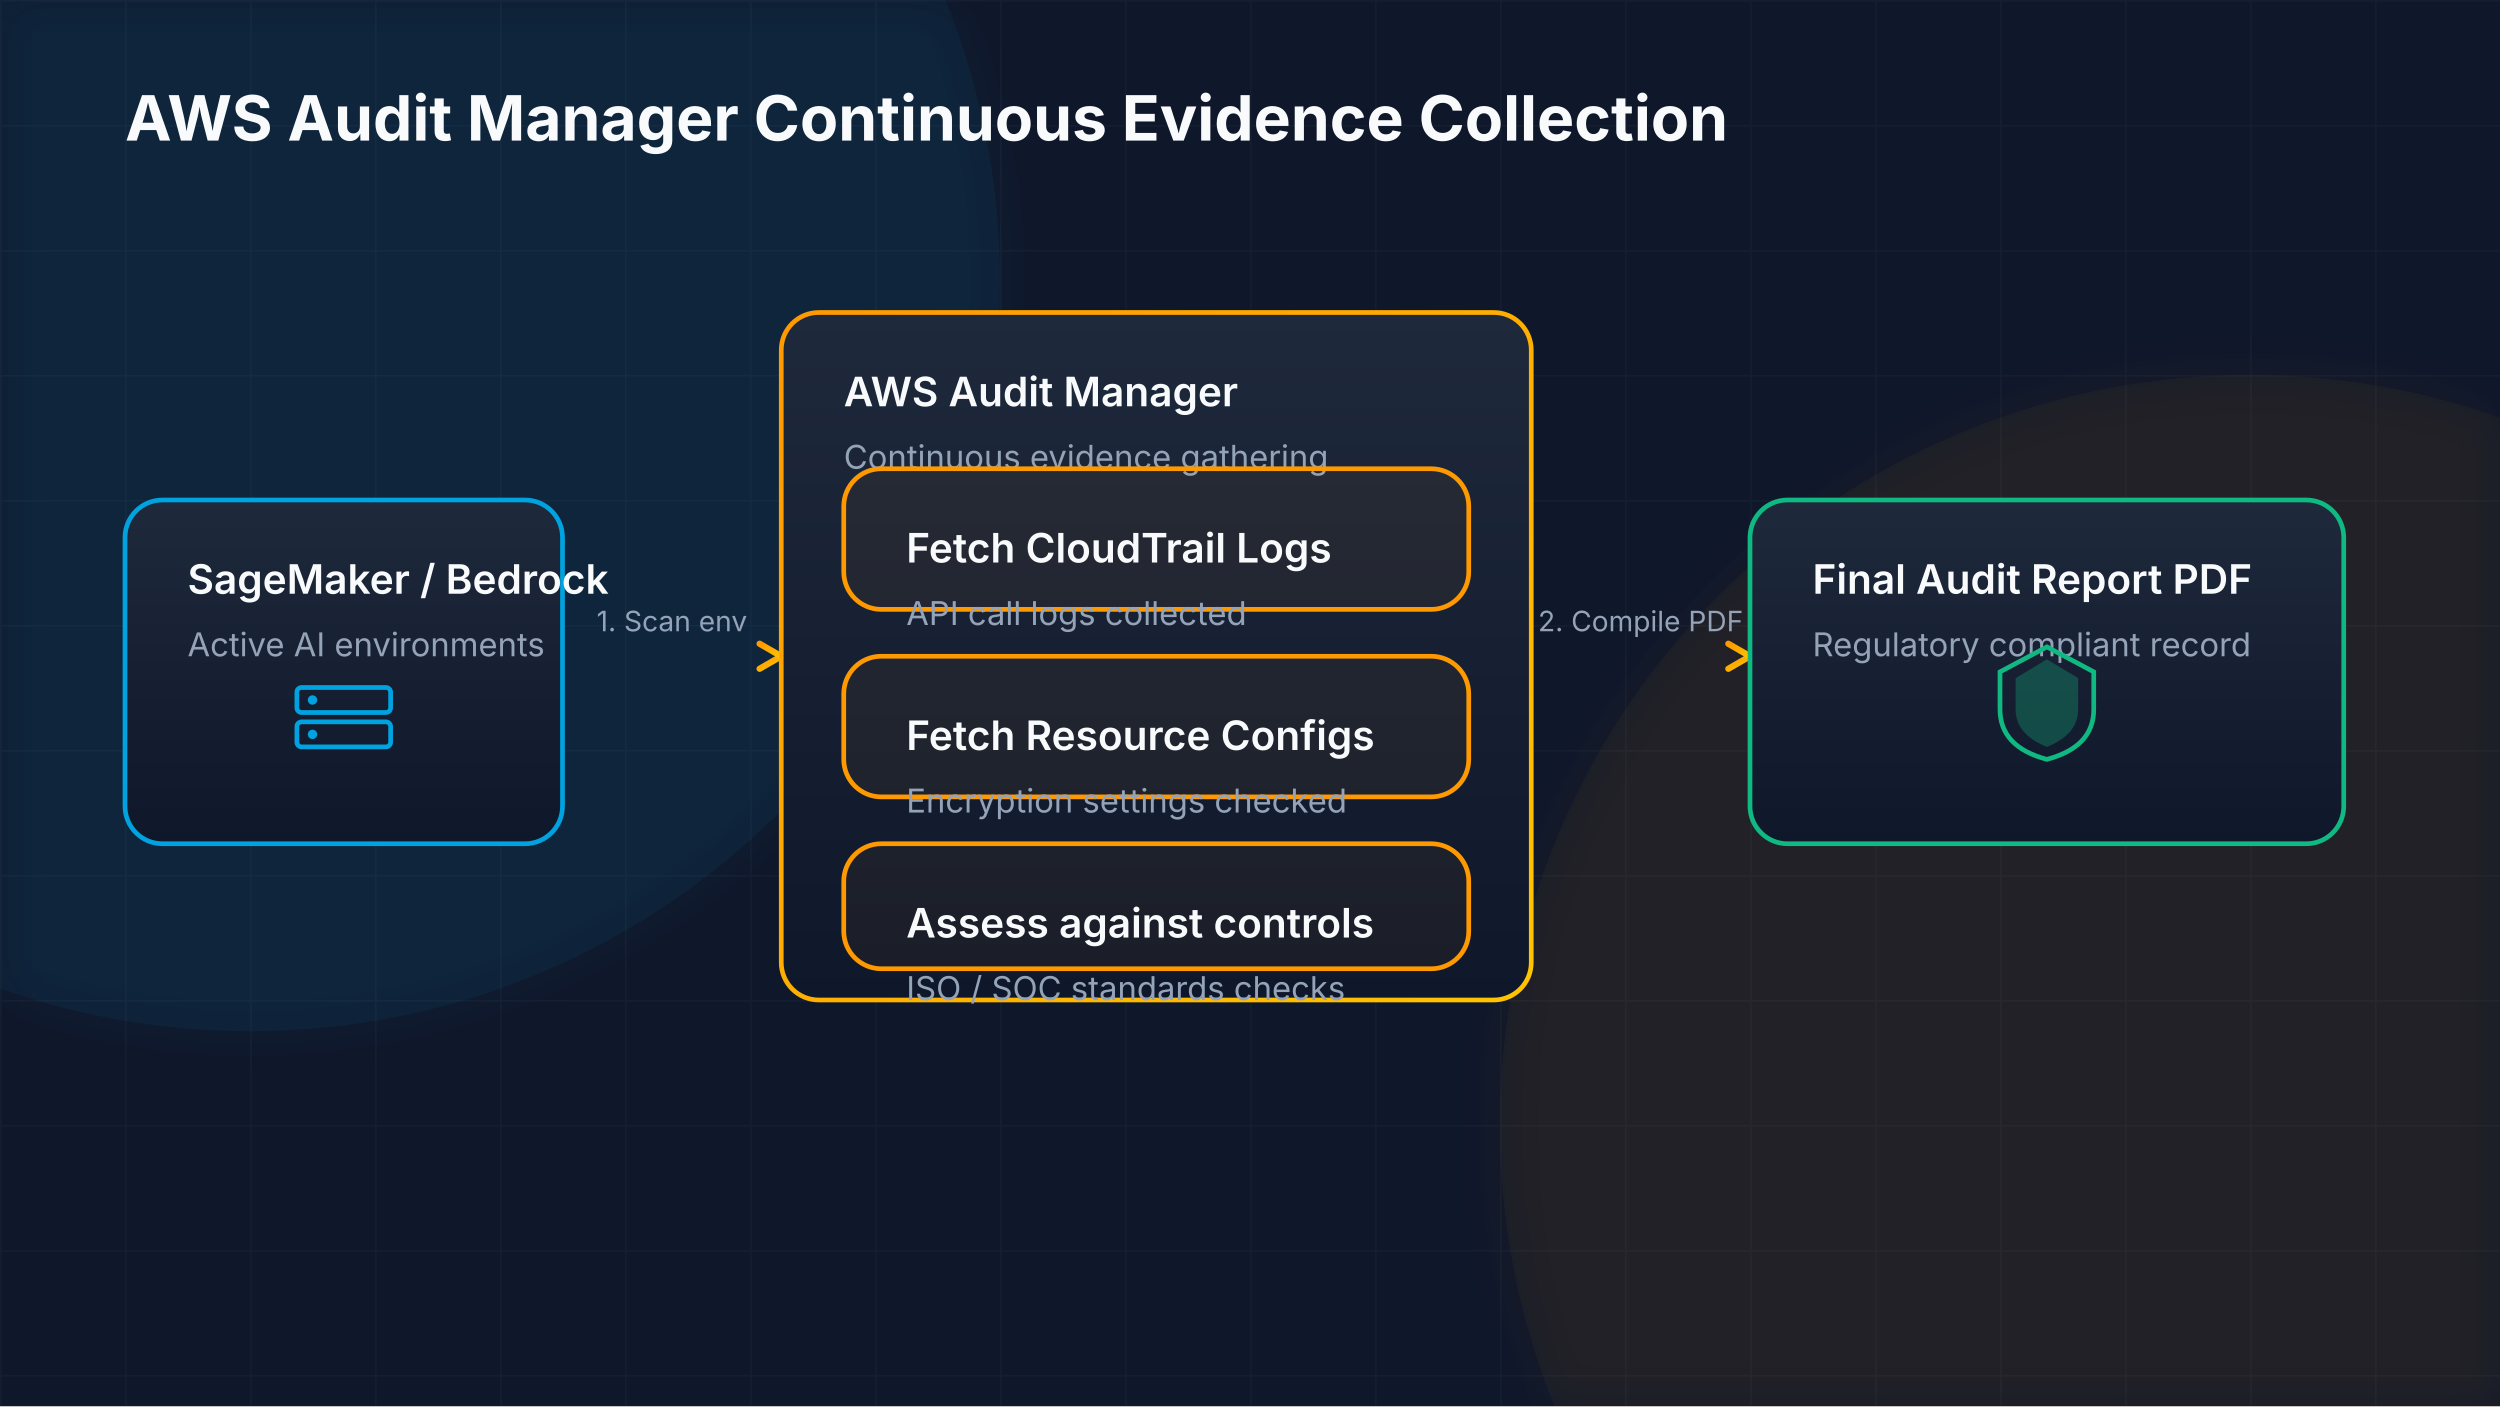
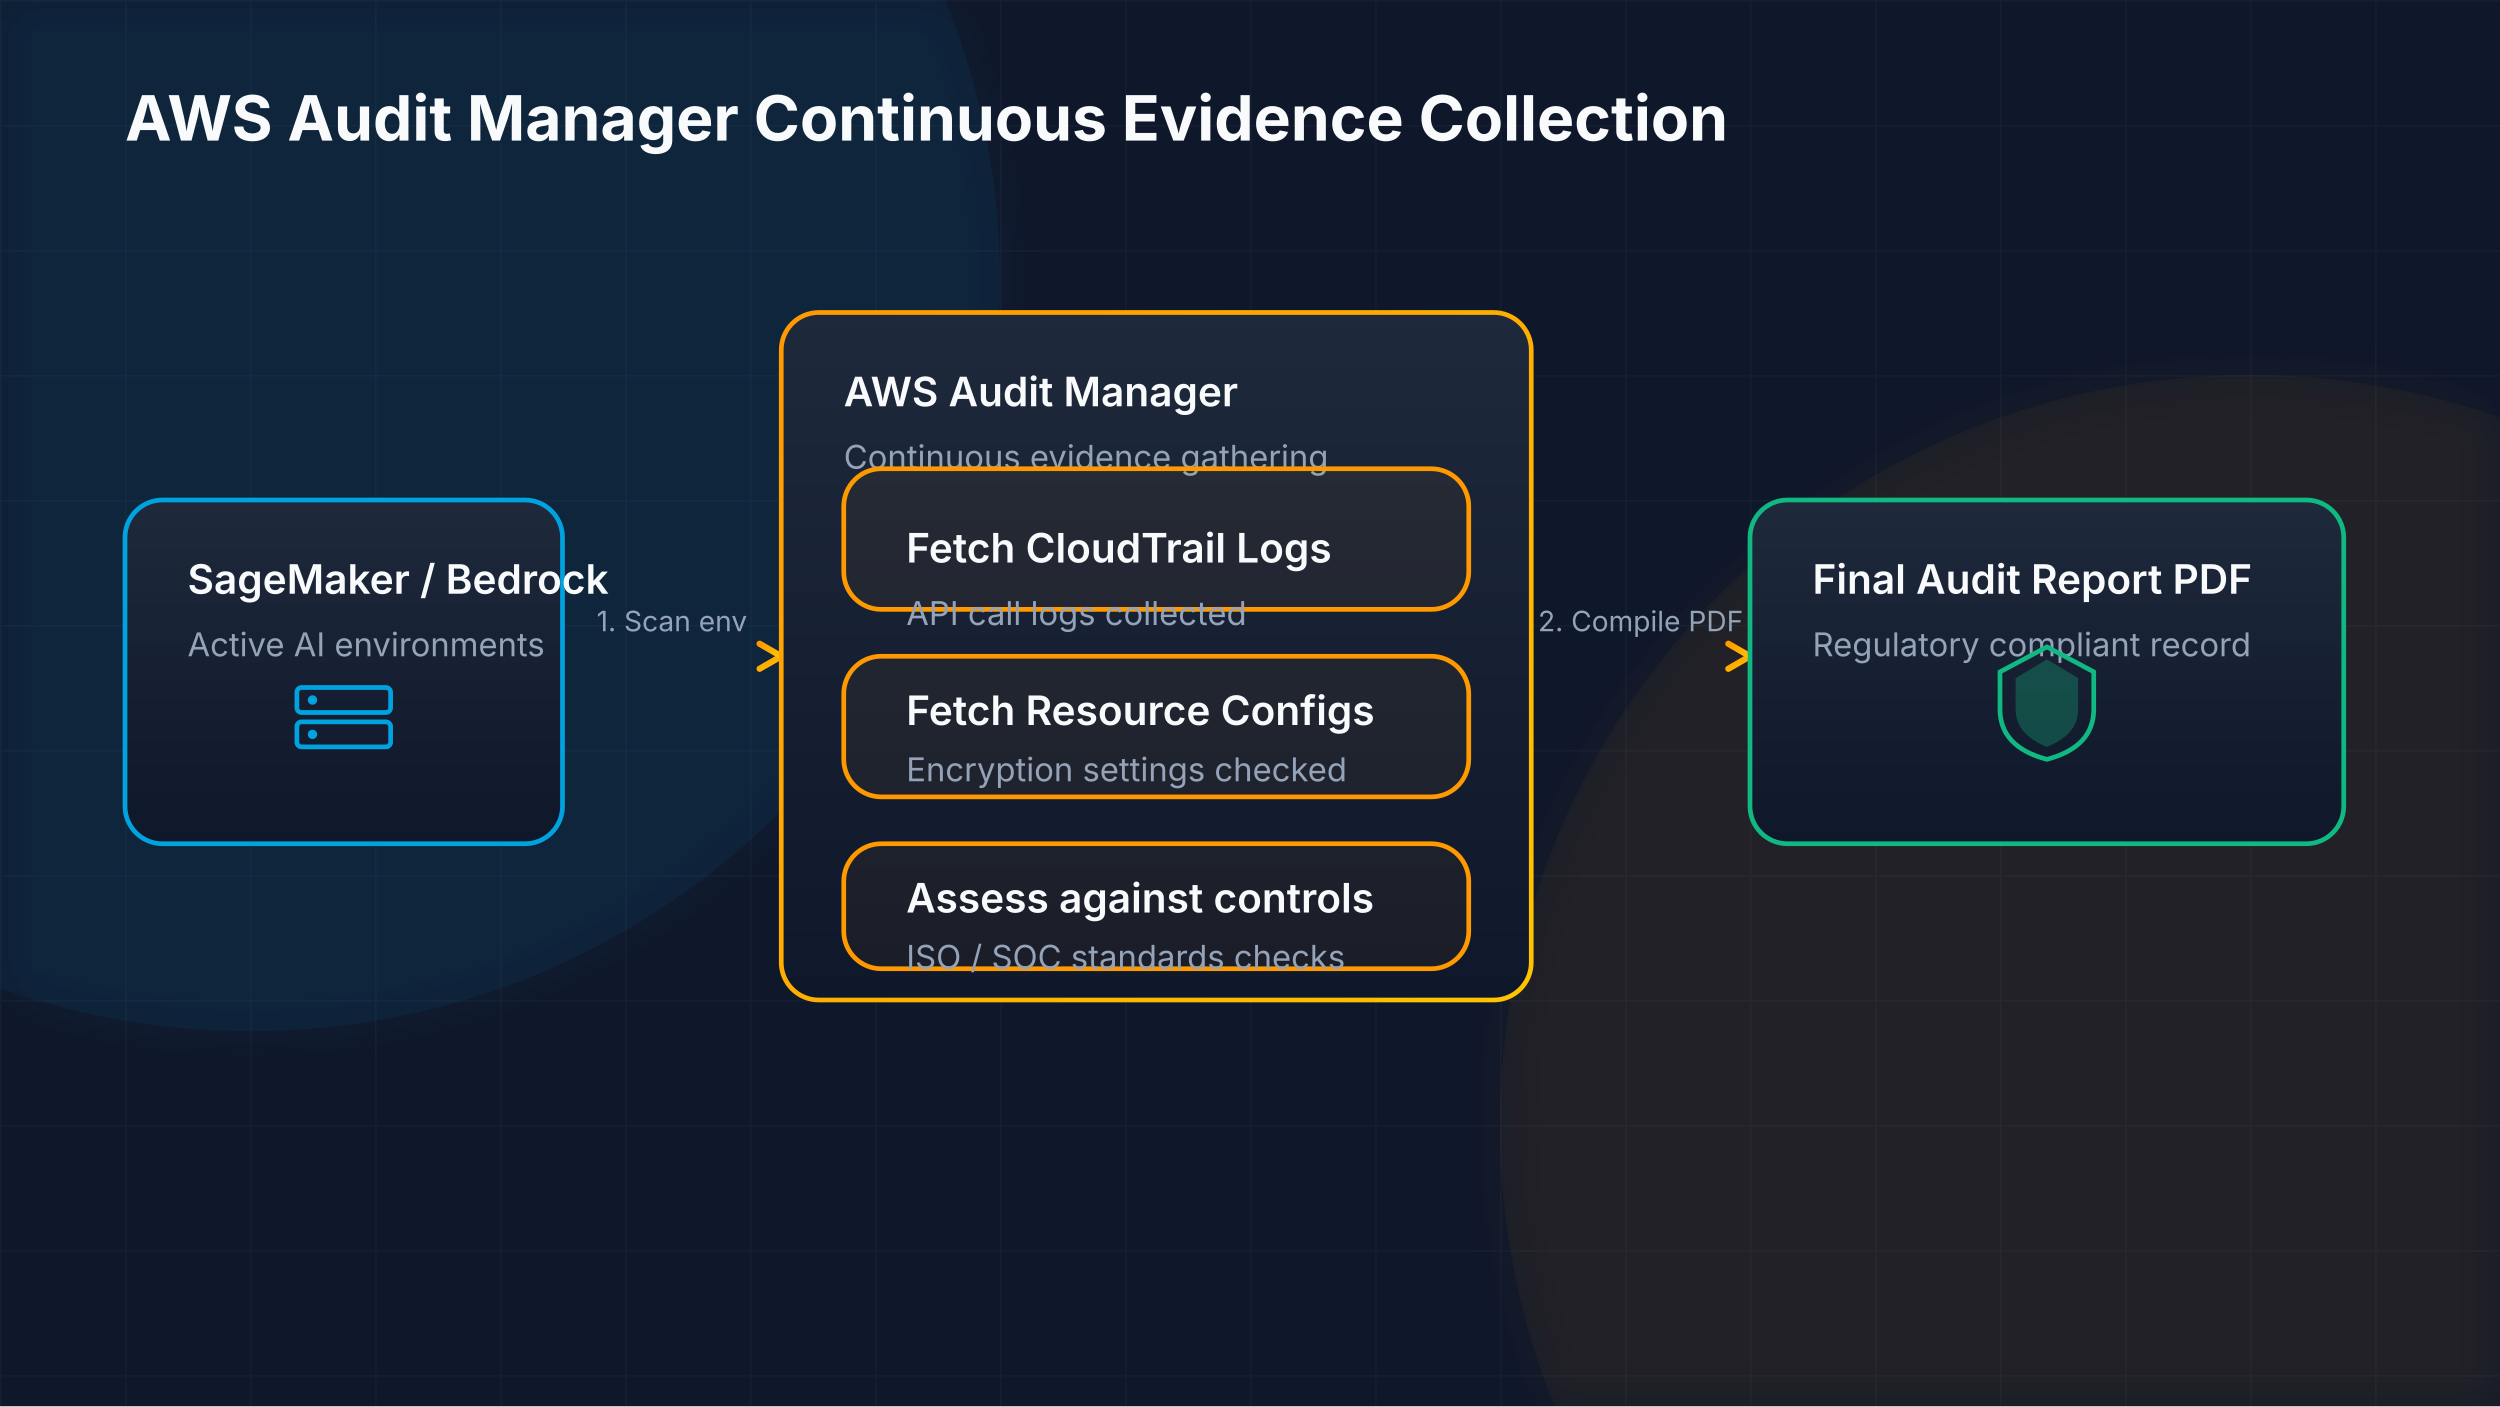
<svg xmlns="http://www.w3.org/2000/svg" viewBox="0 0 800 450" width="100%" height="100%">
  <defs>
    <linearGradient id="aws-orange" x1="0%" y1="0%" x2="100%" y2="100%">
      <stop offset="0%" stop-color="#FF9900" />
      <stop offset="100%" stop-color="#FFC400" />
    </linearGradient>
    <linearGradient id="cloud-blue" x1="0%" y1="0%" x2="100%" y2="100%">
      <stop offset="0%" stop-color="#00A3E0" />
      <stop offset="100%" stop-color="#1D70B8" />
    </linearGradient>
    <linearGradient id="success-green" x1="0%" y1="0%" x2="100%" y2="100%">
      <stop offset="0%" stop-color="#10B981" />
      <stop offset="100%" stop-color="#059669" />
    </linearGradient>
    <linearGradient id="alert-red" x1="0%" y1="0%" x2="100%" y2="100%">
      <stop offset="0%" stop-color="#EF4444" />
      <stop offset="100%" stop-color="#DC2626" />
    </linearGradient>
    <linearGradient id="warning-gold" x1="0%" y1="0%" x2="100%" y2="100%">
      <stop offset="0%" stop-color="#F59E0B" />
      <stop offset="100%" stop-color="#D97706" />
    </linearGradient>
    <linearGradient id="dark-card" x1="0%" y1="0%" x2="0%" y2="100%">
      <stop offset="0%" stop-color="#1E293B" />
      <stop offset="100%" stop-color="#0F172A" />
    </linearGradient>
    <linearGradient id="purple-glow" x1="0%" y1="0%" x2="100%" y2="100%">
      <stop offset="0%" stop-color="#8B5CF6" />
      <stop offset="100%" stop-color="#6D28D9" />
    </linearGradient>
    <filter id="glow-orange" x="-20%" y="-20%" width="140%" height="140%">
      <feGaussianBlur stdDeviation="8" result="blur" />
      <feComposite in="SourceGraphic" in2="blur" operator="over" />
    </filter>
    <filter id="glow-blue" x="-20%" y="-20%" width="140%" height="140%">
      <feGaussianBlur stdDeviation="8" result="blur" />
      <feComposite in="SourceGraphic" in2="blur" operator="over" />
    </filter>
    <pattern id="grid" width="40" height="40" patternUnits="userSpaceOnUse">
      <path d="M 40 0 L 0 0 0 40" fill="none" stroke="rgba(148, 163, 184, 0.05)" stroke-width="1" />
    </pattern>
  </defs>
  <rect width="800" height="450" fill="#0F172A" />
  <rect width="800" height="450" fill="url(#grid)" />
  <circle cx="80" cy="90" r="240" fill="rgba(0, 163, 224, 0.05)" filter="url(#glow-blue)" />
  <circle cx="720" cy="360" r="240" fill="rgba(255, 153, 0, 0.04)" filter="url(#glow-orange)" />
  <text x="40" y="45" font-family="Inter, system-ui, sans-serif" font-size="20" font-weight="700" fill="#F8FAFC">AWS Audit Manager Continuous Evidence Collection</text>
  <rect x="40" y="160" width="140" height="110" rx="12" fill="url(#dark-card)" stroke="#00A3E0" stroke-width="1.5" />
  <text x="60" y="190" font-family="Inter, system-ui, sans-serif" font-size="13" font-weight="600" fill="#F8FAFC">SageMaker / Bedrock</text>
  <text x="60" y="210" font-family="Inter, system-ui, sans-serif" font-size="10.5" fill="#94A3B8">Active AI environments</text>
  <g transform="translate(95, 220)">
    <rect x="0" y="0" width="30" height="8" rx="1.5" fill="none" stroke="#00A3E0" stroke-width="1.5" />
    <circle cx="5" cy="4" r="1.5" fill="#00A3E0" />
    <rect x="0" y="11" width="30" height="8" rx="1.5" fill="none" stroke="#00A3E0" stroke-width="1.5" />
    <circle cx="5" cy="15" r="1.5" fill="#00A3E0" />
  </g>
  <line x1="180" y1="210" x2="250" y2="210" stroke="url(#aws-orange)" stroke-width="2" stroke-linecap="round" />
  <line x1="250" y1="210" x2="243.072" y2="214.0" stroke="url(#aws-orange)" stroke-width="2" stroke-linecap="round" />
  <line x1="250" y1="210" x2="243.072" y2="206.0" stroke="url(#aws-orange)" stroke-width="2" stroke-linecap="round" />
  <text x="215.0" y="202.0" font-family="Inter" font-size="9" fill="#94A3B8" text-anchor="middle">1. Scan env</text>
  <rect x="250" y="100" width="240" height="220" rx="12" fill="url(#dark-card)" stroke="url(#aws-orange)" stroke-width="1.5" />
  <text x="270" y="130" font-family="Inter, system-ui, sans-serif" font-size="13" font-weight="600" fill="#F8FAFC">AWS Audit Manager</text>
  <text x="270" y="150" font-family="Inter, system-ui, sans-serif" font-size="10.5" fill="#94A3B8">Continuous evidence gathering</text>
  <rect x="270" y="150" width="200" height="45" rx="12" fill="rgba(255,153,0,0.05)" stroke="#FF9900" stroke-width="1.5" />
  <text x="290" y="180" font-family="Inter, system-ui, sans-serif" font-size="13" font-weight="600" fill="#F8FAFC">Fetch CloudTrail Logs</text>
  <text x="290" y="200" font-family="Inter, system-ui, sans-serif" font-size="10.5" fill="#94A3B8">API call logs collected</text>
  <rect x="270" y="210" width="200" height="45" rx="12" fill="rgba(255,153,0,0.05)" stroke="#FF9900" stroke-width="1.5" />
-   <text x="290" y="240" font-family="Inter, system-ui, sans-serif" font-size="13" font-weight="600" fill="#F8FAFC">Fetch Resource Configs</text>
-   <text x="290" y="260" font-family="Inter, system-ui, sans-serif" font-size="10.5" fill="#94A3B8">Encryption settings checked</text>
+   <text x="290" y="232.0" font-family="Inter, system-ui, sans-serif" font-size="13" font-weight="600" fill="#F8FAFC">Fetch Resource Configs</text>
+   <text x="290" y="250.0" font-family="Inter, system-ui, sans-serif" font-size="10.5" fill="#94A3B8">Encryption settings checked</text>
  <rect x="270" y="270" width="200" height="40" rx="12" fill="rgba(255,153,0,0.05)" stroke="#FF9900" stroke-width="1.5" />
-   <text x="290" y="300" font-family="Inter, system-ui, sans-serif" font-size="13" font-weight="600" fill="#F8FAFC">Assess against controls</text>
-   <text x="290" y="320" font-family="Inter, system-ui, sans-serif" font-size="10.5" fill="#94A3B8">ISO / SOC standards checks</text>
+   <text x="290" y="292.0" font-family="Inter, system-ui, sans-serif" font-size="13" font-weight="600" fill="#F8FAFC">Assess against controls</text>
+   <text x="290" y="310.0" font-family="Inter, system-ui, sans-serif" font-size="10.5" fill="#94A3B8">ISO / SOC standards checks</text>
  <line x1="490" y1="210" x2="560" y2="210" stroke="url(#aws-orange)" stroke-width="2" stroke-linecap="round" />
  <line x1="560" y1="210" x2="553.072" y2="214.0" stroke="url(#aws-orange)" stroke-width="2" stroke-linecap="round" />
  <line x1="560" y1="210" x2="553.072" y2="206.0" stroke="url(#aws-orange)" stroke-width="2" stroke-linecap="round" />
  <text x="525.0" y="202.0" font-family="Inter" font-size="9" fill="#94A3B8" text-anchor="middle">2. Compile PDF</text>
  <rect x="560" y="160" width="190" height="110" rx="12" fill="url(#dark-card)" stroke="#10B981" stroke-width="1.5" />
  <text x="580" y="190" font-family="Inter, system-ui, sans-serif" font-size="13" font-weight="600" fill="#F8FAFC">Final Audit Report PDF</text>
  <text x="580" y="210" font-family="Inter, system-ui, sans-serif" font-size="10.5" fill="#94A3B8">Regulatory compliant record</text>
  <g transform="translate(640, 215)">
    <path d="M 0,0 L 15,-8 L 30,0 L 30,12 Q 30,24 15,28 Q 0,24 0,12 Z" fill="none" stroke="#10B981" stroke-width="1.5" />
    <path d="M 15,-4 L 25,2 L 25,12 Q 25,20 15,24 Q 5,20 5,12 L 5,2 L 15,-4" fill="#10B981" opacity="0.3" />
  </g>
</svg>
